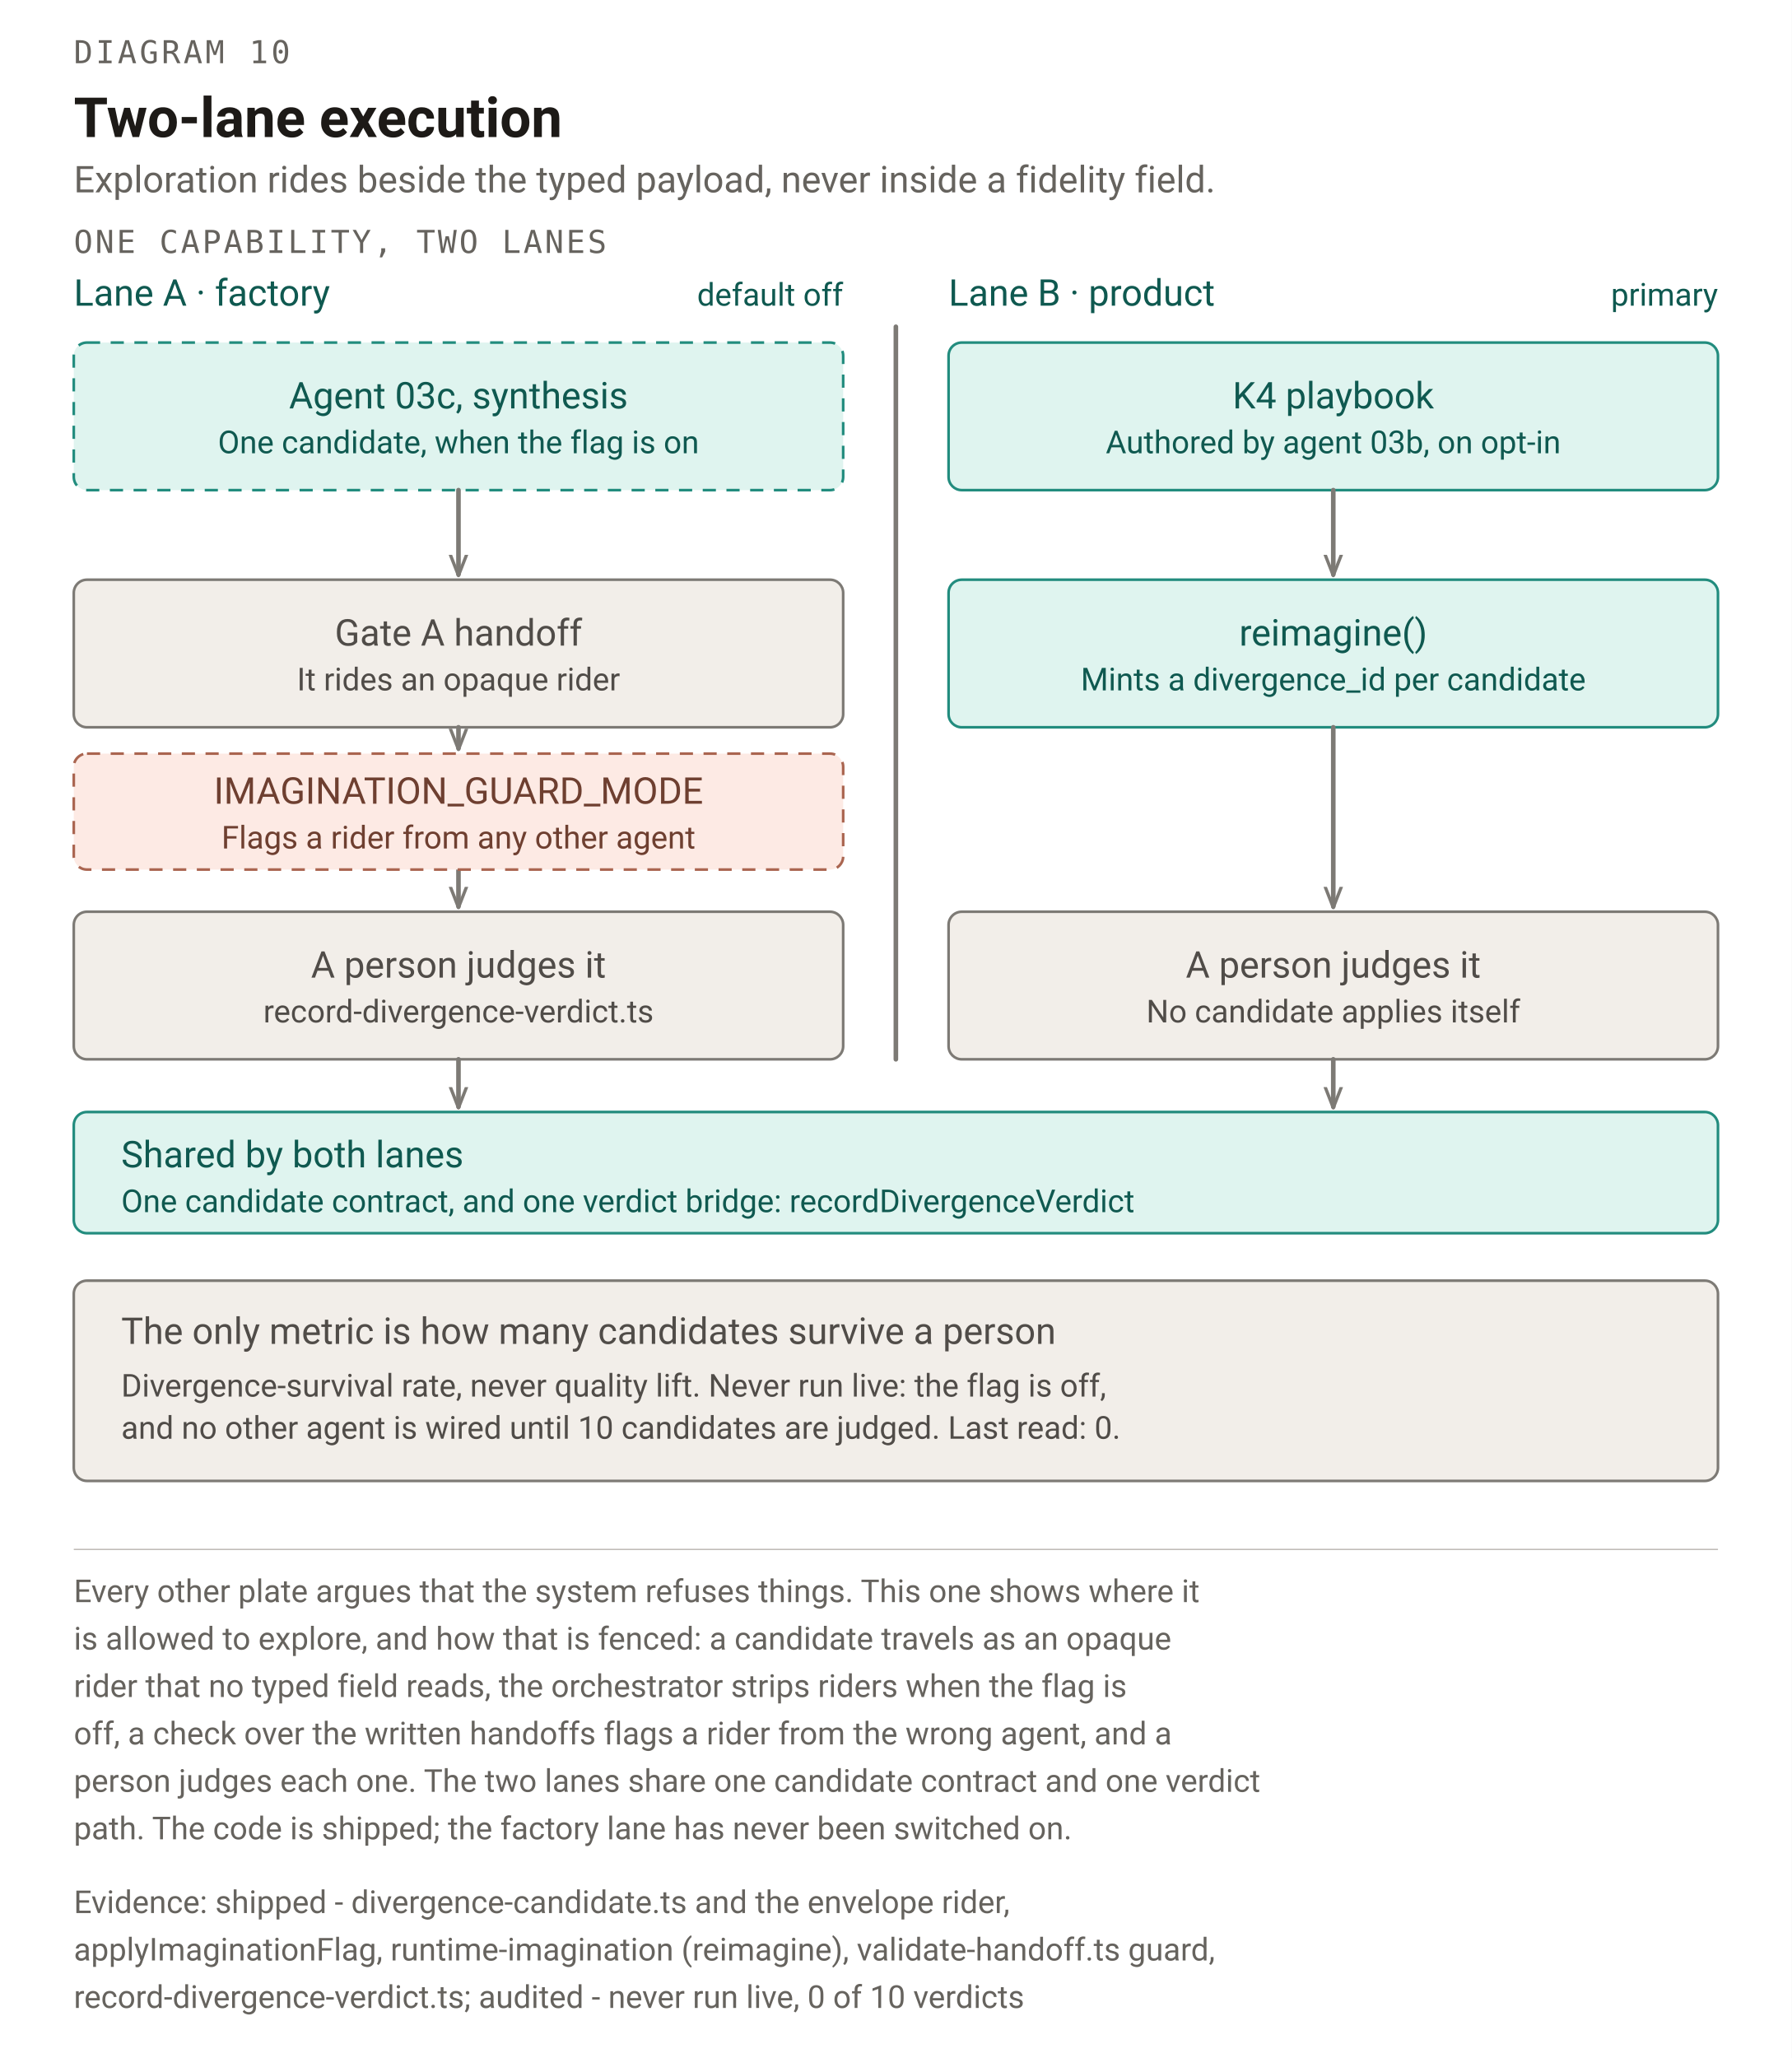
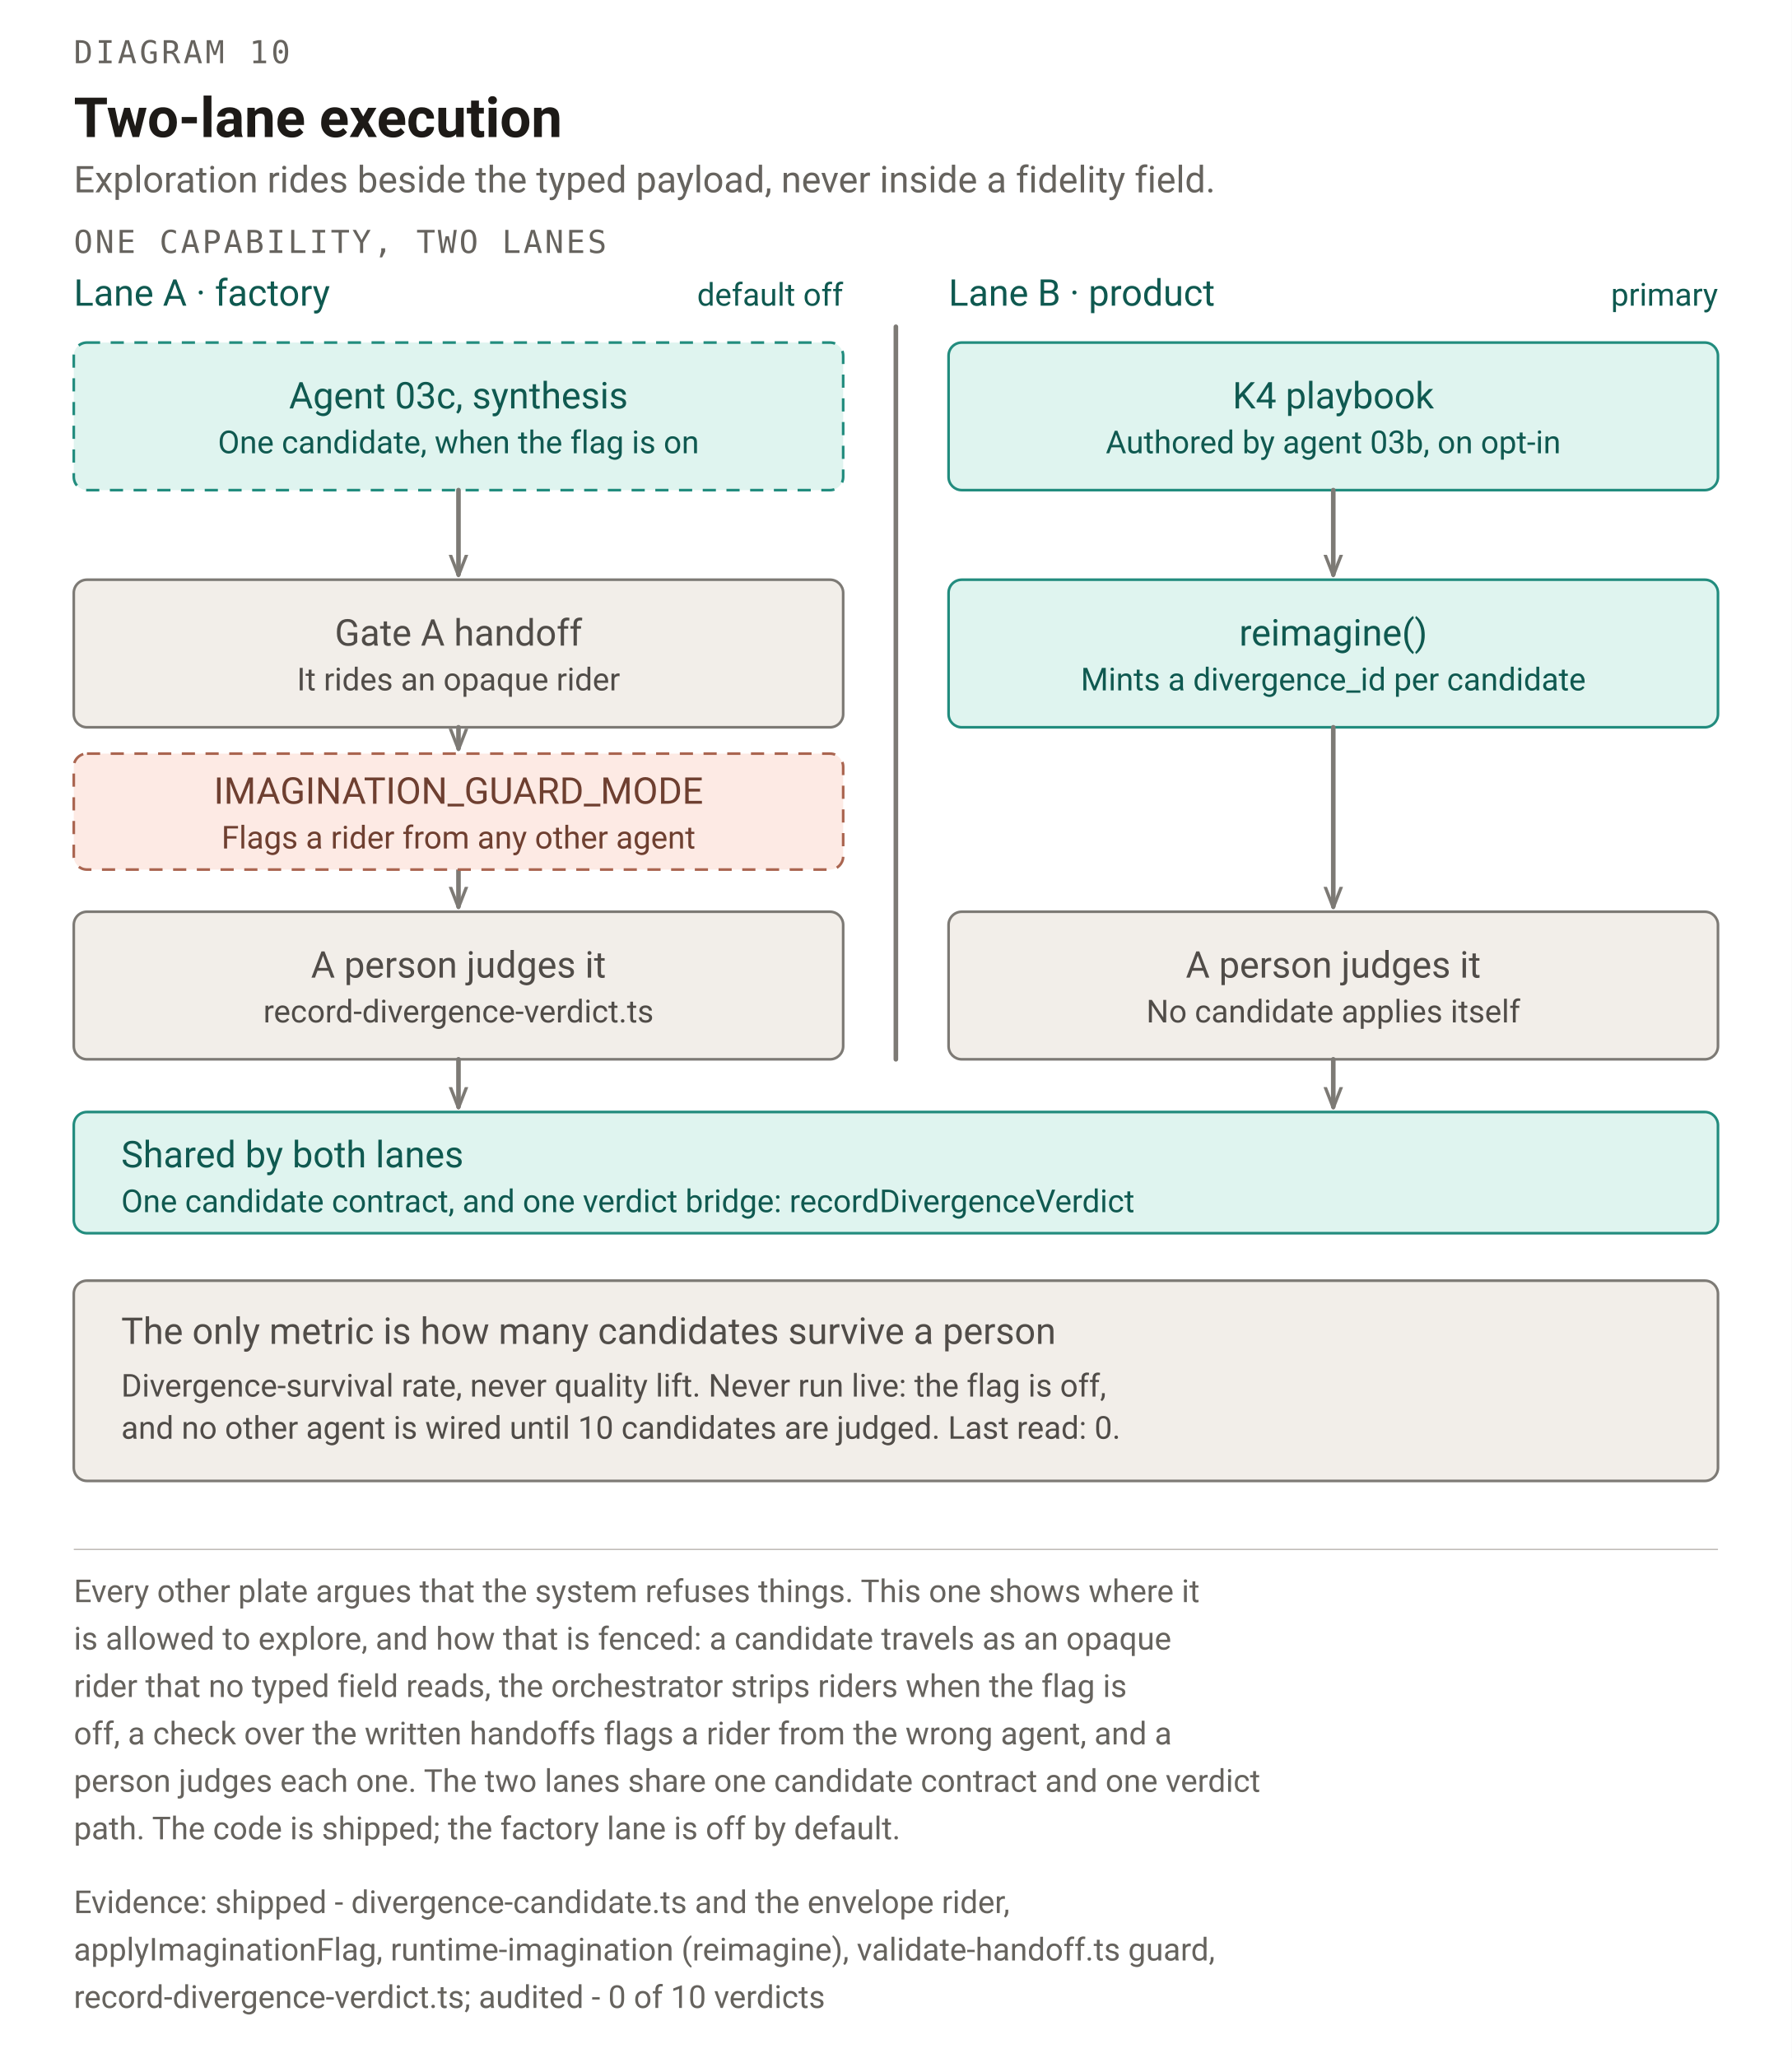
<svg xmlns="http://www.w3.org/2000/svg" viewBox="0 0 680 781" width="100%" role="img" aria-label="Two-lane execution. Exploration rides beside the typed payload, never inside a fidelity field.">
  <style>text{font-family:system-ui,-apple-system,'Segoe UI',Roboto,'Helvetica Neue',sans-serif}text.mono{font-family:ui-monospace,'SFMono-Regular','Cascadia Mono','Segoe UI Mono','DejaVu Sans Mono','Liberation Mono',monospace}.num{font-variant-numeric:tabular-nums}@media (prefers-color-scheme:dark){.teal-f{fill:#122925;stroke:#61c2b2}.teal-o{stroke:#61c2b2}.teal-t{fill:#bee8e0}.teal-m{fill:#61c2b2}.teal-h{stroke:#32a091}.purple-f{fill:#242232;stroke:#ada4e6}.purple-o{stroke:#ada4e6}.purple-t{fill:#dddafb}.purple-m{fill:#ada4e6}.purple-h{stroke:#8b81c5}.coral-f{fill:#311f19;stroke:#e39982}.coral-o{stroke:#e39982}.coral-t{fill:#fad5c9}.coral-m{fill:#e39982}.coral-h{stroke:#c0765f}.gray-f{fill:#262421;stroke:#b1ada8}.gray-o{stroke:#b1ada8}.gray-t{fill:#e1ddd8}.gray-m{fill:#b1ada8}.gray-h{stroke:#8f8b87}.surface{fill:#0d0b08}.ink{fill:#ebe7e2}.mute{fill:#dbd7d2}.rule{stroke:#5b5753}}[data-theme=dark] .teal-f{fill:#122925;stroke:#61c2b2}[data-theme=dark] .teal-o{stroke:#61c2b2}[data-theme=dark] .teal-t{fill:#bee8e0}[data-theme=dark] .teal-m{fill:#61c2b2}[data-theme=dark] .teal-h{stroke:#32a091}[data-theme=dark] .purple-f{fill:#242232;stroke:#ada4e6}[data-theme=dark] .purple-o{stroke:#ada4e6}[data-theme=dark] .purple-t{fill:#dddafb}[data-theme=dark] .purple-m{fill:#ada4e6}[data-theme=dark] .purple-h{stroke:#8b81c5}[data-theme=dark] .coral-f{fill:#311f19;stroke:#e39982}[data-theme=dark] .coral-o{stroke:#e39982}[data-theme=dark] .coral-t{fill:#fad5c9}[data-theme=dark] .coral-m{fill:#e39982}[data-theme=dark] .coral-h{stroke:#c0765f}[data-theme=dark] .gray-f{fill:#262421;stroke:#b1ada8}[data-theme=dark] .gray-o{stroke:#b1ada8}[data-theme=dark] .gray-t{fill:#e1ddd8}[data-theme=dark] .gray-m{fill:#b1ada8}[data-theme=dark] .gray-h{stroke:#8f8b87}[data-theme=dark] .surface{fill:#0d0b08}[data-theme=dark] .ink{fill:#ebe7e2}[data-theme=dark] .mute{fill:#dbd7d2}[data-theme=dark] .rule{stroke:#5b5753}[data-theme=light] .teal-f{fill:#dff4ef;stroke:#228c7e}[data-theme=light] .teal-o{stroke:#228c7e}[data-theme=light] .teal-t{fill:#0f5950}[data-theme=light] .teal-m{fill:#228c7e}[data-theme=light] .teal-h{stroke:#32a091}[data-theme=light] .purple-f{fill:#eeecfd;stroke:#7a70af}[data-theme=light] .purple-o{stroke:#7a70af}[data-theme=light] .purple-t{fill:#4d4671}[data-theme=light] .purple-m{fill:#7a70af}[data-theme=light] .purple-h{stroke:#8b81c5}[data-theme=light] .coral-f{fill:#fdeae4;stroke:#aa6550}[data-theme=light] .coral-o{stroke:#aa6550}[data-theme=light] .coral-t{fill:#6e3f30}[data-theme=light] .coral-m{fill:#aa6550}[data-theme=light] .coral-h{stroke:#c0765f}[data-theme=light] .gray-f{fill:#f2eee9;stroke:#7d7a75}[data-theme=light] .gray-o{stroke:#7d7a75}[data-theme=light] .gray-t{fill:#504c48}[data-theme=light] .gray-m{fill:#7d7a75}[data-theme=light] .gray-h{stroke:#8f8b87}[data-theme=light] .surface{fill:#ffffff}[data-theme=light] .ink{fill:#1d1a17}[data-theme=light] .mute{fill:#66635e}[data-theme=light] .rule{stroke:#c1bdb8}</style>
  <defs>
    <marker id="ar-teal" viewBox="0 0 10 10" refX="8.5" refY="5" markerWidth="5" markerHeight="5" orient="auto-start-reverse">
      <path d="M0,1.5 L9,5 L0,8.5" fill="none" stroke="#228c7e" stroke-width="1.4" stroke-linecap="round" stroke-linejoin="round" class="teal-o" />
    </marker>
    <marker id="ar-purple" viewBox="0 0 10 10" refX="8.5" refY="5" markerWidth="5" markerHeight="5" orient="auto-start-reverse">
      <path d="M0,1.5 L9,5 L0,8.5" fill="none" stroke="#7a70af" stroke-width="1.4" stroke-linecap="round" stroke-linejoin="round" class="purple-o" />
    </marker>
    <marker id="ar-coral" viewBox="0 0 10 10" refX="8.5" refY="5" markerWidth="5" markerHeight="5" orient="auto-start-reverse">
      <path d="M0,1.5 L9,5 L0,8.5" fill="none" stroke="#aa6550" stroke-width="1.4" stroke-linecap="round" stroke-linejoin="round" class="coral-o" />
    </marker>
    <marker id="ar-gray" viewBox="0 0 10 10" refX="8.5" refY="5" markerWidth="5" markerHeight="5" orient="auto-start-reverse">
      <path d="M0,1.5 L9,5 L0,8.5" fill="none" stroke="#7d7a75" stroke-width="1.4" stroke-linecap="round" stroke-linejoin="round" class="gray-o" />
    </marker>
  </defs>
  <rect x="0" y="0" width="680" height="781" fill="#ffffff" class="surface" />
  <text x="28" y="24" font-size="12" fill="#66635e" letter-spacing="1.1" class="mute mono">DIAGRAM 10</text>
  <text x="28" y="52" font-size="21" fill="#1d1a17" font-weight="600" class="ink">Two-lane execution</text>
  <text x="28" y="73" font-size="14" fill="#66635e" class="mute">Exploration rides beside the typed payload, never inside a fidelity field.</text>
  <text x="28" y="96" font-size="12" fill="#66635e" font-weight="500" letter-spacing="0.9" class="mute mono">ONE CAPABILITY, TWO LANES</text>
  <text x="28" y="116" font-size="14" fill="#0f5950" class="teal-t">Lane A · factory</text>
  <text x="320" y="116" font-size="12" fill="#0f5950" text-anchor="end" class="teal-t">default off</text>
  <text x="360" y="116" font-size="14" fill="#0f5950" class="teal-t">Lane B · product</text>
  <text x="652" y="116" font-size="12" fill="#0f5950" text-anchor="end" class="teal-t">primary</text>
  <rect x="28" y="130" width="292" height="56" rx="5" fill="#dff4ef" stroke="#228c7e" stroke-width="1.0" stroke-dasharray="5 4" class="teal-f" />
  <text x="174.0" y="155.0" font-size="14" fill="#0f5950" text-anchor="middle" class="teal-t">Agent 03c, synthesis</text>
  <text x="174.0" y="172.0" font-size="12" fill="#0f5950" text-anchor="middle" class="teal-t">One candidate, when the flag is on</text>
  <rect x="28" y="220" width="292" height="56" rx="5" fill="#f2eee9" stroke="#7d7a75" stroke-width="1.0" class="gray-f" />
  <text x="174.0" y="245.0" font-size="14" fill="#504c48" text-anchor="middle" class="gray-t">Gate A handoff</text>
  <text x="174.0" y="262.0" font-size="12" fill="#504c48" text-anchor="middle" class="gray-t">It rides an opaque rider</text>
  <rect x="28" y="346" width="292" height="56" rx="5" fill="#f2eee9" stroke="#7d7a75" stroke-width="1.0" class="gray-f" />
  <text x="174.0" y="371.0" font-size="14" fill="#504c48" text-anchor="middle" class="gray-t">A person judges it</text>
  <text x="174.0" y="388.0" font-size="12" fill="#504c48" text-anchor="middle" class="gray-t">record-divergence-verdict.ts</text>
  <rect x="360" y="130" width="292" height="56" rx="5" fill="#dff4ef" stroke="#228c7e" stroke-width="1.0" class="teal-f" />
  <text x="506.0" y="155.0" font-size="14" fill="#0f5950" text-anchor="middle" class="teal-t">K4 playbook</text>
  <text x="506.0" y="172.0" font-size="12" fill="#0f5950" text-anchor="middle" class="teal-t">Authored by agent 03b, on opt-in</text>
  <rect x="360" y="220" width="292" height="56" rx="5" fill="#dff4ef" stroke="#228c7e" stroke-width="1.0" class="teal-f" />
  <text x="506.0" y="245.0" font-size="14" fill="#0f5950" text-anchor="middle" class="teal-t">reimagine()</text>
  <text x="506.0" y="262.0" font-size="12" fill="#0f5950" text-anchor="middle" class="teal-t">Mints a divergence_id per candidate</text>
  <rect x="360" y="346" width="292" height="56" rx="5" fill="#f2eee9" stroke="#7d7a75" stroke-width="1.0" class="gray-f" />
  <text x="506.0" y="371.0" font-size="14" fill="#504c48" text-anchor="middle" class="gray-t">A person judges it</text>
  <text x="506.0" y="388.0" font-size="12" fill="#504c48" text-anchor="middle" class="gray-t">No candidate applies itself</text>
  <line x1="174.0" y1="186" x2="174.0" y2="218" stroke="#7d7a75" stroke-width="1.75" stroke-linecap="round" marker-end="url(#ar-gray)" class="gray-o" />
  <line x1="174.0" y1="276" x2="174.0" y2="284" stroke="#7d7a75" stroke-width="1.75" stroke-linecap="round" marker-end="url(#ar-gray)" class="gray-o" />
  <line x1="174.0" y1="330" x2="174.0" y2="344" stroke="#7d7a75" stroke-width="1.75" stroke-linecap="round" marker-end="url(#ar-gray)" class="gray-o" />
  <line x1="506.0" y1="186" x2="506.0" y2="218" stroke="#7d7a75" stroke-width="1.75" stroke-linecap="round" marker-end="url(#ar-gray)" class="gray-o" />
  <line x1="506.0" y1="276" x2="506.0" y2="344" stroke="#7d7a75" stroke-width="1.75" stroke-linecap="round" marker-end="url(#ar-gray)" class="gray-o" />
  <rect x="28" y="286" width="292" height="44" rx="5" fill="#fdeae4" stroke="#aa6550" stroke-width="1.0" stroke-dasharray="5 4" class="coral-f" />
  <text x="174.0" y="305.0" font-size="14" fill="#6e3f30" text-anchor="middle" class="coral-t">IMAGINATION_GUARD_MODE</text>
  <text x="174.0" y="322.0" font-size="12" fill="#6e3f30" text-anchor="middle" class="coral-t">Flags a rider from any other agent</text>
  <line x1="340" y1="124" x2="340" y2="402" stroke="#7d7a75" stroke-width="1.75" stroke-linecap="round" class="gray-o" />
  <line x1="174.0" y1="402" x2="174.0" y2="420" stroke="#7d7a75" stroke-width="1.75" stroke-linecap="round" marker-end="url(#ar-gray)" class="gray-o" />
  <line x1="506.0" y1="402" x2="506.0" y2="420" stroke="#7d7a75" stroke-width="1.75" stroke-linecap="round" marker-end="url(#ar-gray)" class="gray-o" />
  <rect x="28" y="422" width="624" height="46" rx="5" fill="#dff4ef" stroke="#228c7e" stroke-width="1.0" class="teal-f" />
  <text x="46" y="443" font-size="14" fill="#0f5950" class="teal-t">Shared by both lanes</text>
  <text x="46" y="460" font-size="12" fill="#0f5950" class="teal-t">One candidate contract, and one verdict bridge: recordDivergenceVerdict</text>
  <rect x="28" y="486" width="624" height="76" rx="5" fill="#f2eee9" stroke="#7d7a75" stroke-width="1.0" class="gray-f" />
  <text x="46" y="510" font-size="14" fill="#504c48" class="gray-t">The only metric is how many candidates survive a person</text>
  <text x="46" y="530" font-size="12" fill="#504c48" class="gray-t">Divergence-survival rate, never quality lift. Never run live: the flag is off,</text>
  <text x="46" y="546" font-size="12" fill="#504c48" class="gray-t">and no other agent is wired until 10 candidates are judged. Last read: 0.</text>
  <line x1="28" y1="588" x2="652" y2="588" stroke="#c1bdb8" stroke-width="0.5" class="rule" />
  <text x="28" y="608" font-size="12" fill="#66635e" class="mute">Every other plate argues that the system refuses things. This one shows where it</text>
  <text x="28" y="626" font-size="12" fill="#66635e" class="mute">is allowed to explore, and how that is fenced: a candidate travels as an opaque</text>
  <text x="28" y="644" font-size="12" fill="#66635e" class="mute">rider that no typed field reads, the orchestrator strips riders when the flag is</text>
  <text x="28" y="662" font-size="12" fill="#66635e" class="mute">off, a check over the written handoffs flags a rider from the wrong agent, and a</text>
  <text x="28" y="680" font-size="12" fill="#66635e" class="mute">person judges each one. The two lanes share one candidate contract and one verdict</text>
-   <text x="28" y="698" font-size="12" fill="#66635e" class="mute">path. The code is shipped; the factory lane has never been switched on.</text>
+   <text x="28" y="698" font-size="12" fill="#66635e" class="mute">path. The code is shipped; the factory lane is off by default.</text>
  <text x="28" y="726" font-size="12" fill="#66635e" class="mute">Evidence: shipped - divergence-candidate.ts and the envelope rider,</text>
  <text x="28" y="744" font-size="12" fill="#66635e" class="mute">applyImaginationFlag, runtime-imagination (reimagine), validate-handoff.ts guard,</text>
-   <text x="28" y="762" font-size="12" fill="#66635e" class="mute">record-divergence-verdict.ts; audited - never run live, 0 of 10 verdicts</text>
+   <text x="28" y="762" font-size="12" fill="#66635e" class="mute">record-divergence-verdict.ts; audited - 0 of 10 verdicts</text>
</svg>
